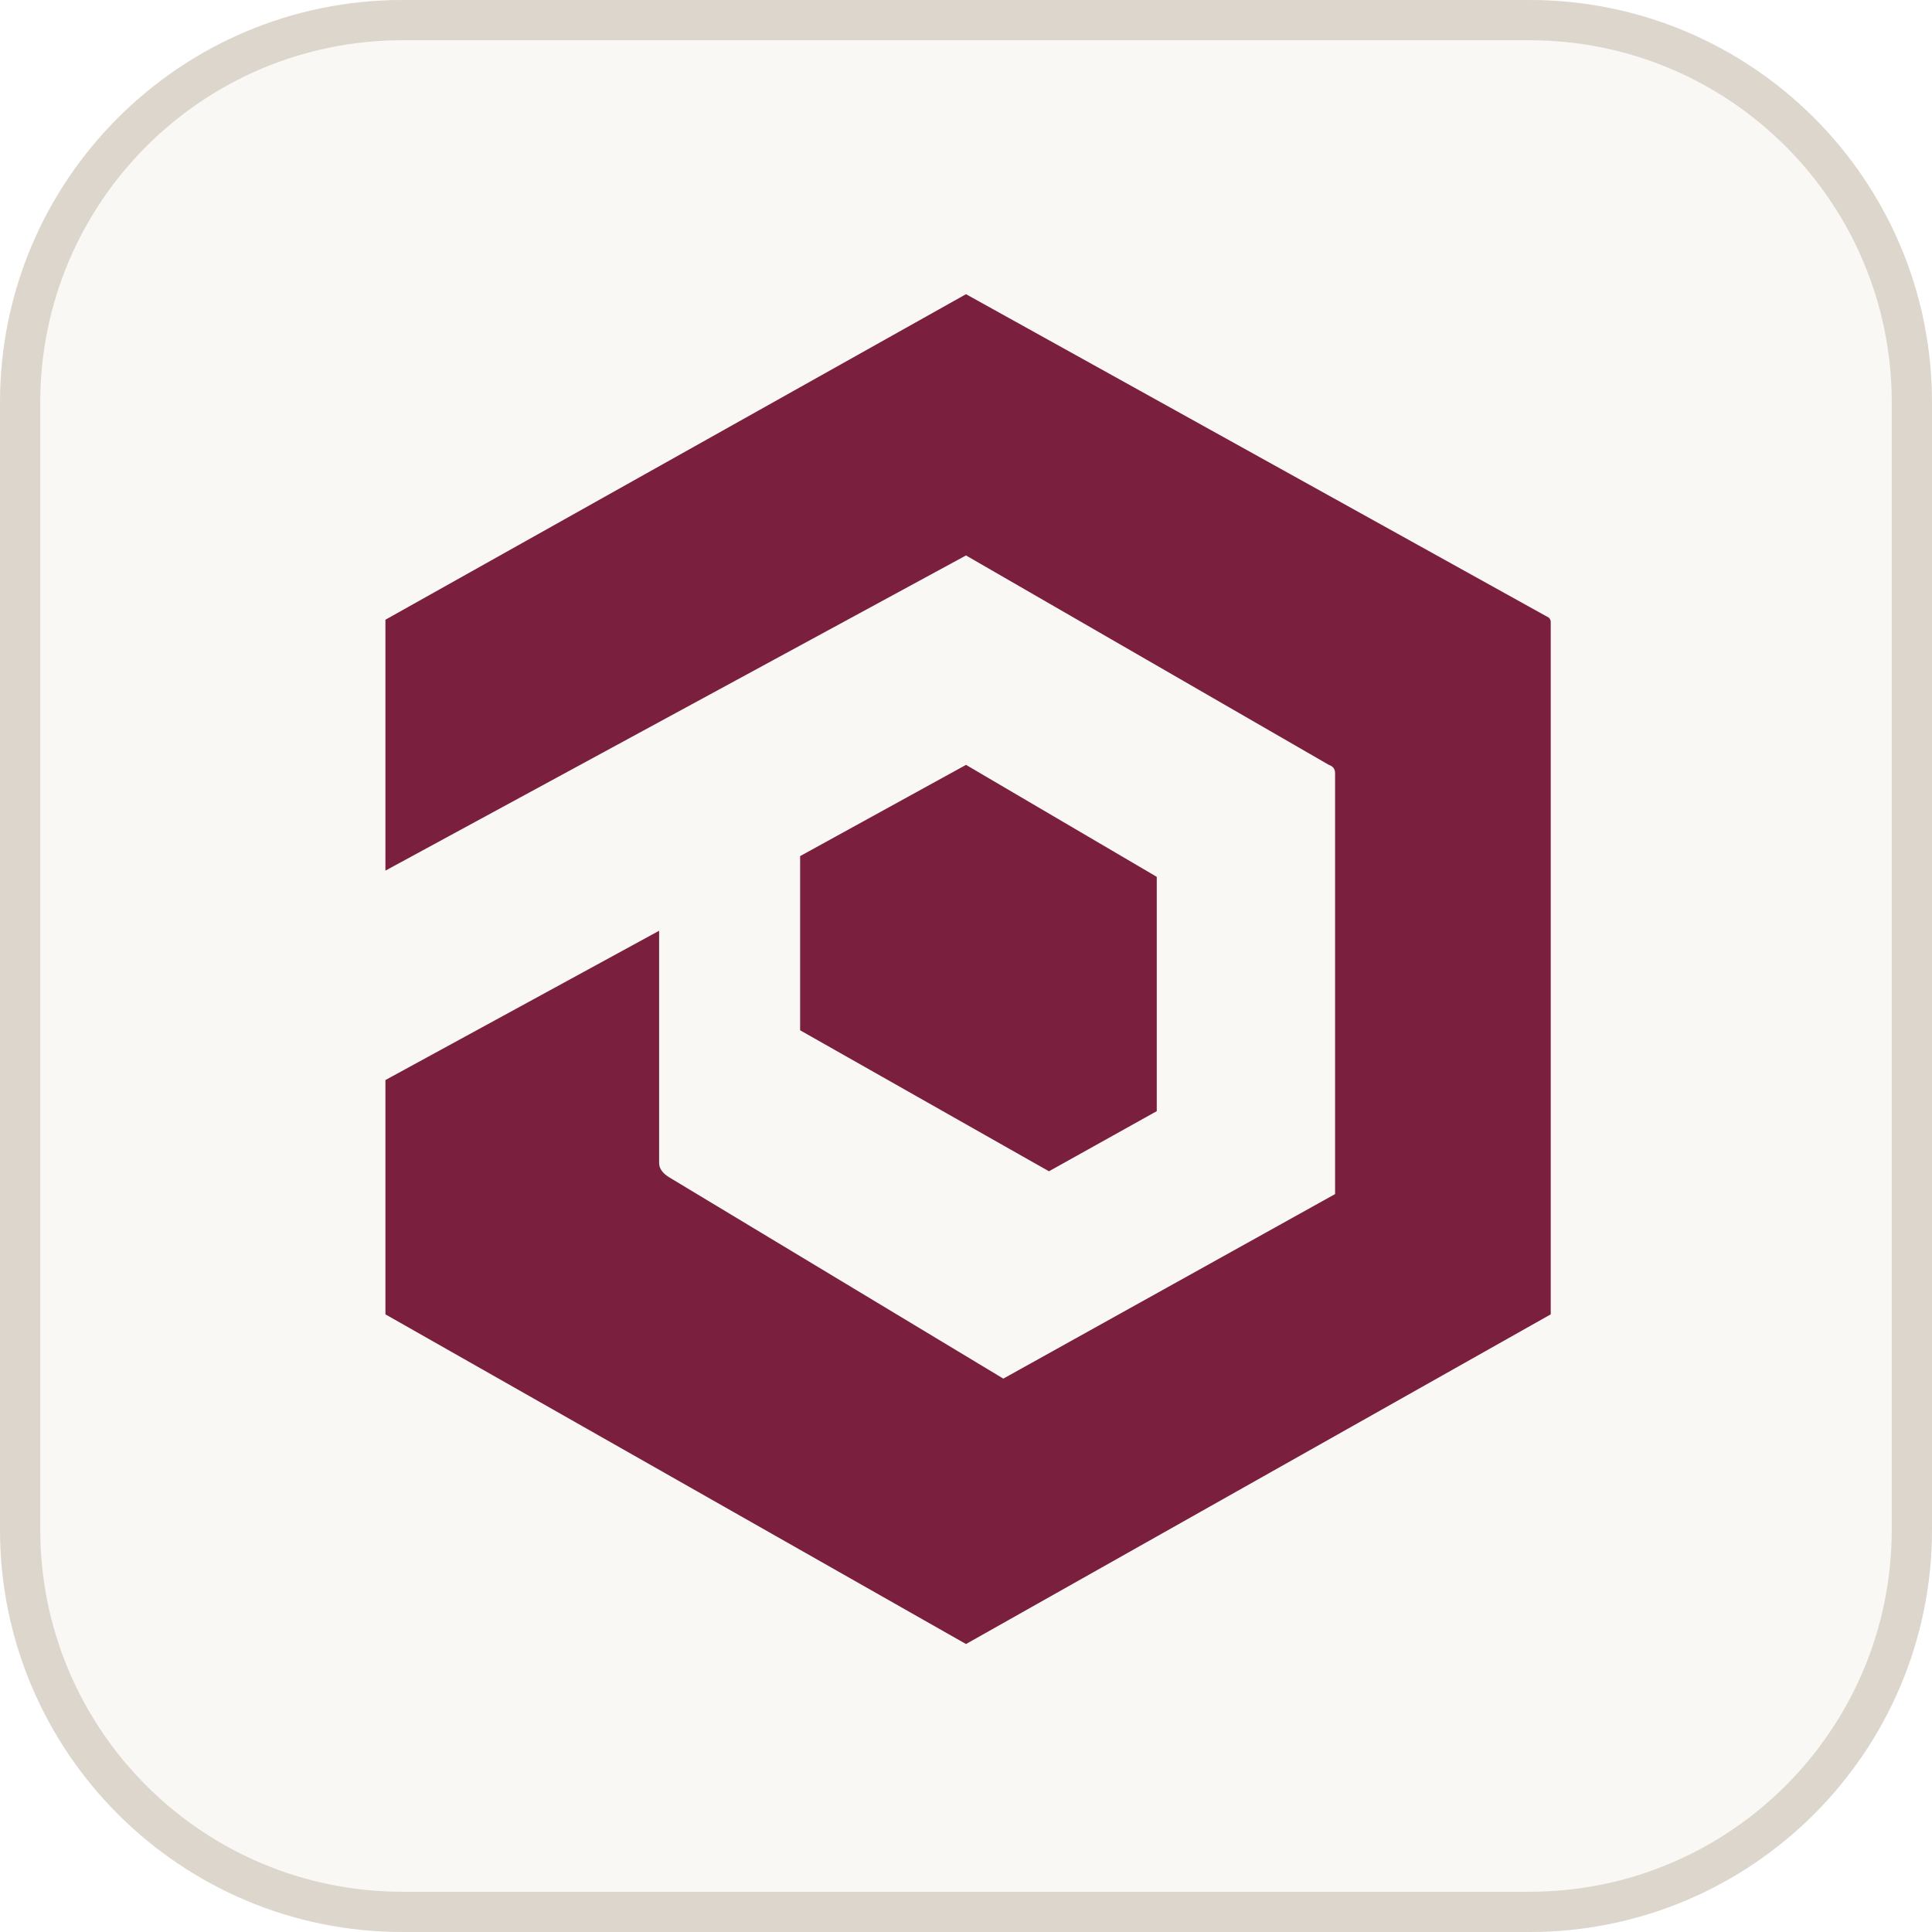
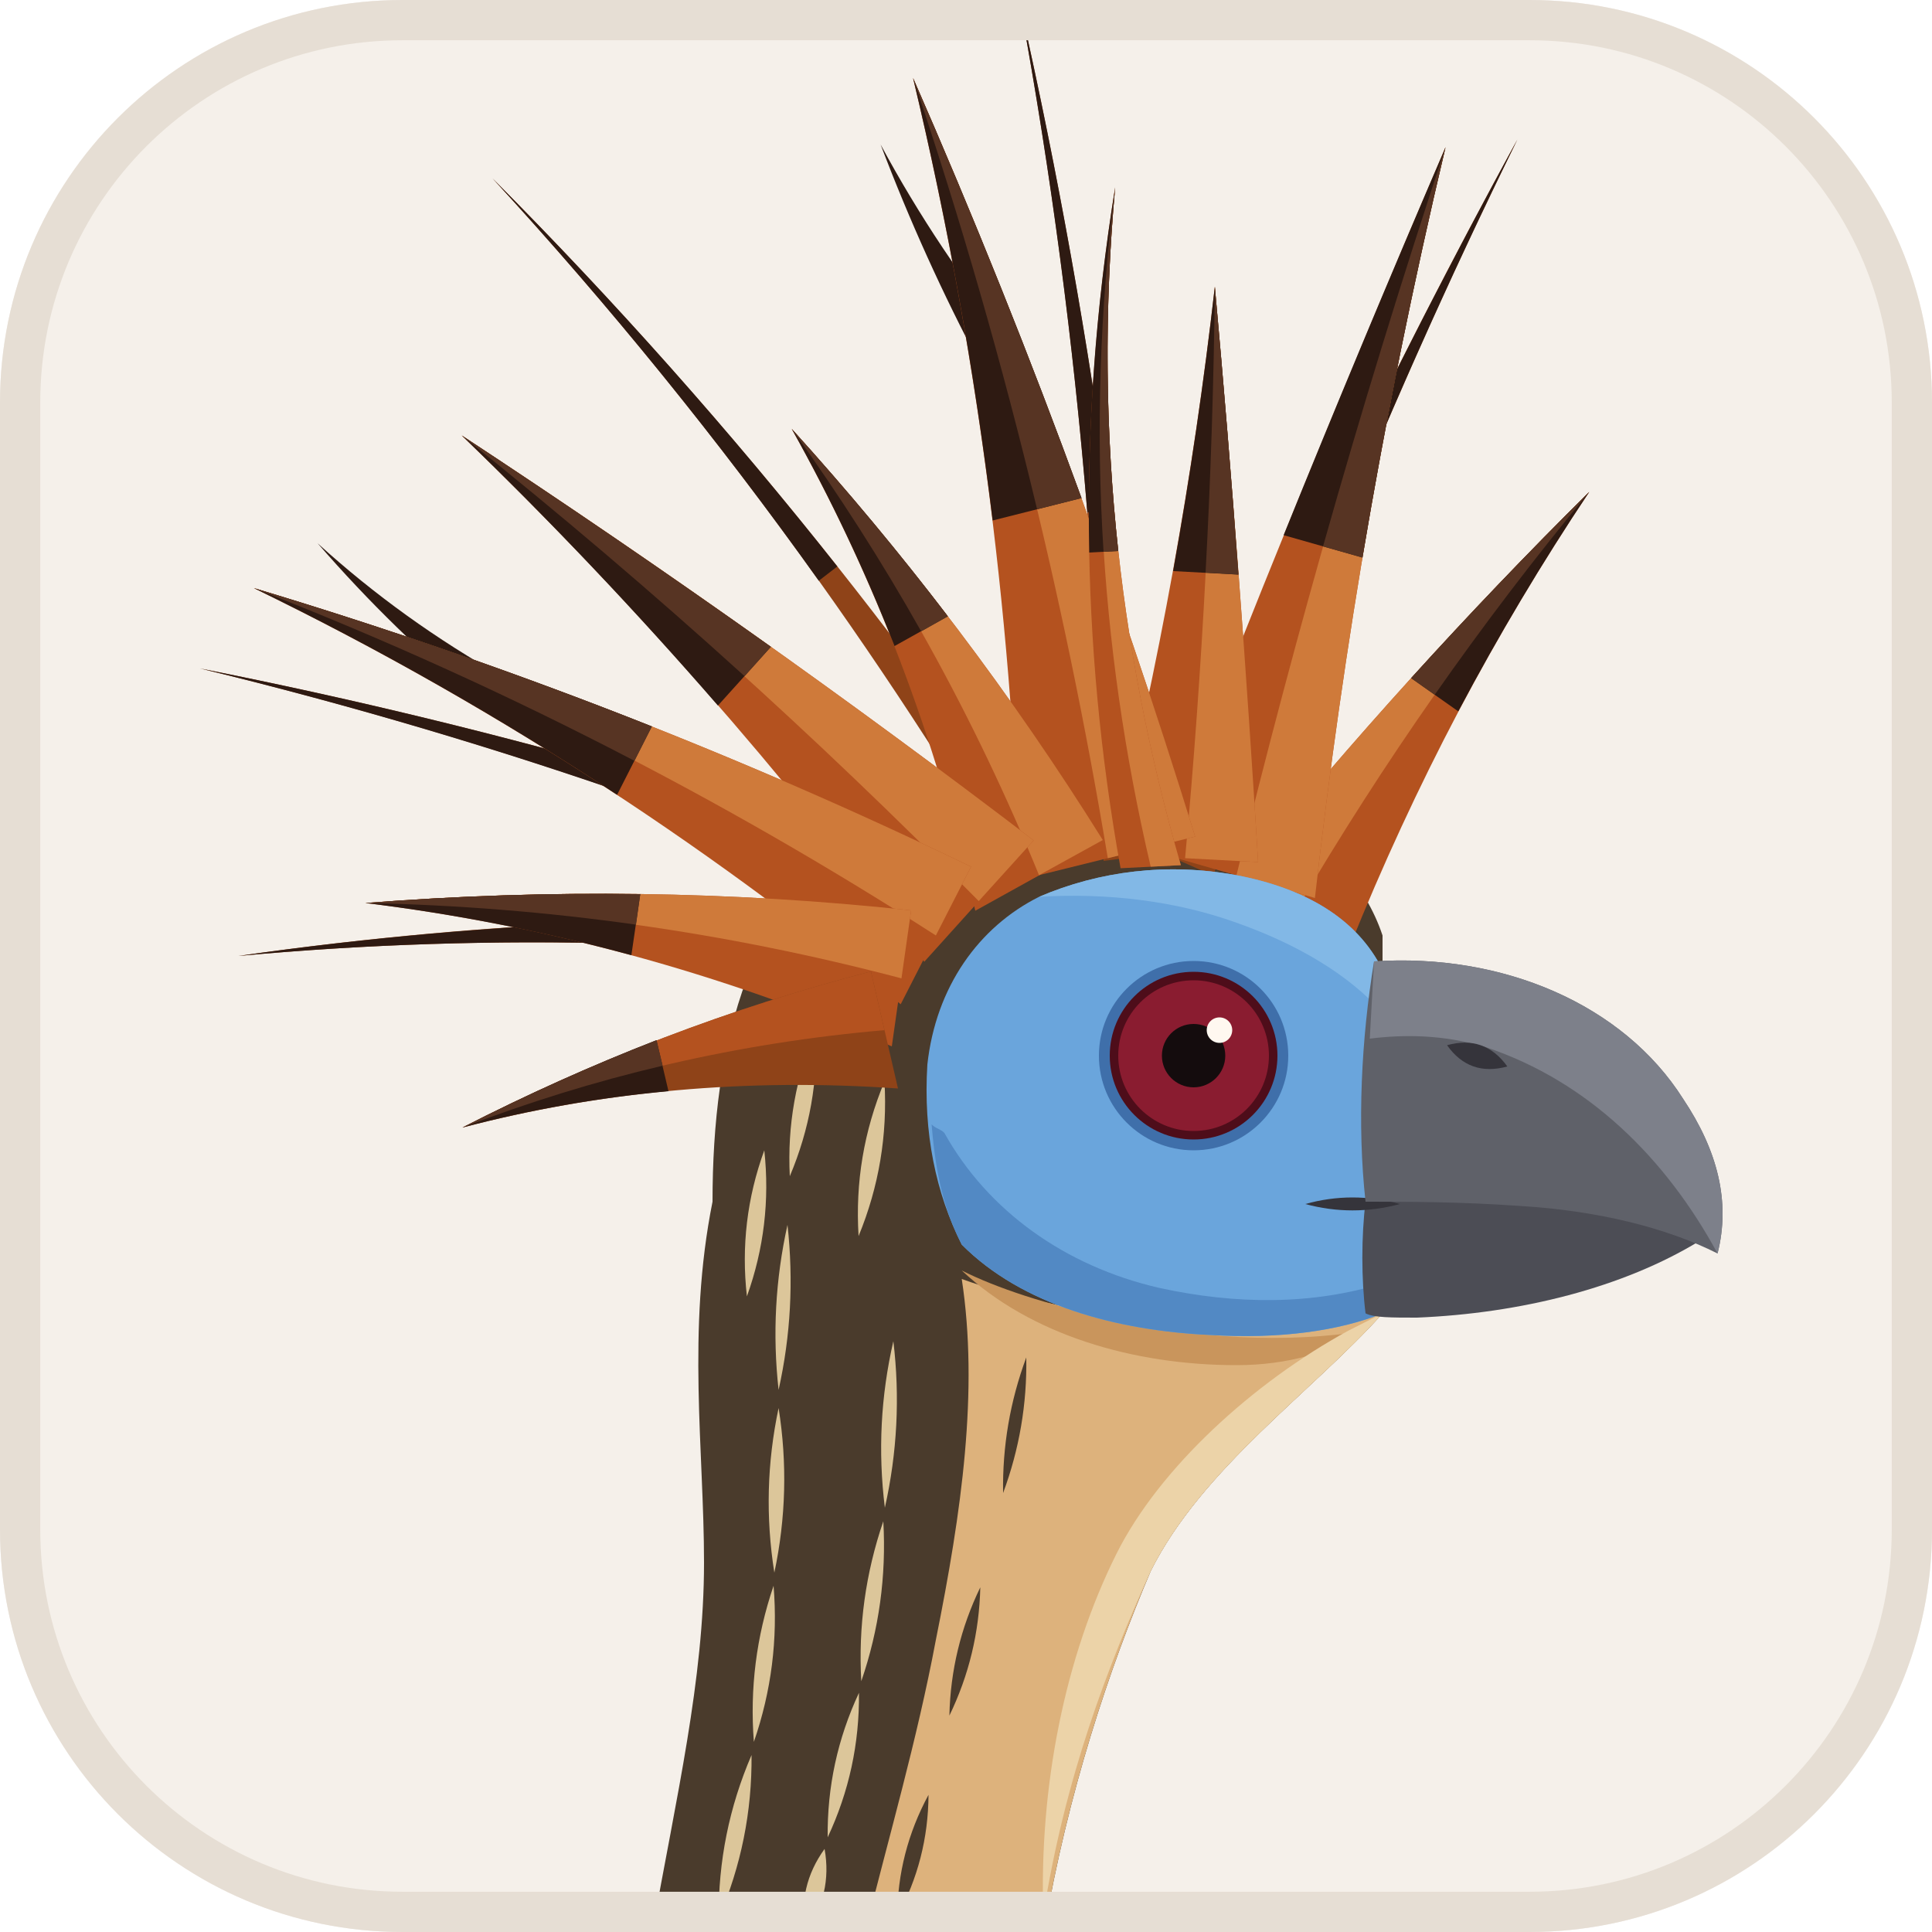
<svg xmlns="http://www.w3.org/2000/svg" viewBox="0 0 96 96">
-   <rect width="96" height="96" rx="20" fill="#faf8f5" />
-   <rect x="1" y="1" width="94" height="94" rx="19" fill="none" stroke="#ddd6cc" stroke-width="2" />
-   <svg x="14" y="14" width="68" height="68" viewBox="0.17 0.16 0.66 0.66" fill="#7a1f3d">
-     <path d="m0.5 0.166-0.28 0.157v0.121l0.28-0.152 0.175 0.101q0.003 0.001 0.003 0.004v0.203l-0.16 0.089-0.161-0.097q-0.005-0.003-0.005-0.007v-0.112l-0.132 0.072v0.113l0.28 0.159 0.282-0.159v-0.334q0-1e-3 -9e-4 -0.002z" />
-     <path d="m0.5 0.393 0.092 0.054v0.113l-0.052 0.029-0.12-0.068v-0.084z" />
-   </svg>
+   <defs>
+     <clipPath id="t">
+       <rect width="96" height="96" rx="20" />
+     </clipPath>
+   </defs>
+   <rect width="96" height="96" rx="20" fill="#f5f0ea" />
+   <g clip-path="url(#t)">
+     <svg width="96" height="96" viewBox="-2 12 500 500">
+       <g>
+         <path fill="#4a3b2c" d="M355.8 254.1C346.9 227.4 315.8 211.9 280.2 211.9C238 211.9 204.6 231.9 191.3 265.2C184.6 283 182.4 303 182.4 323C175.7 356.4 180.2 387.5 180.2 416.4C180.2 446.7 173 477.1 166.8 512L268.2 512C274.3 476 285.1 443.7 295.8 418.6C309.1 391.9 338 371.9 355.8 351.9Z" />
+         <path fill="#ddb27c" d="M355.8 351.9C338 371.9 309.1 391.9 295.8 418.6C285.1 443.7 274.3 476 268.2 512L221.9 512C228 487.4 235.3 462.5 240.2 436.4C246.9 403.1 251.3 371.9 246.9 343C271.3 351.9 315.8 358.6 355.8 351.9Z" />
+         <path fill="#c9955c" d="M246.9 340.8C264.7 357.5 291.4 365.3 318 365.3C331.4 365.3 342.5 361.9 351.4 356.4C331.4 359.7 306.9 358.6 284.7 353C269.1 349.7 255.8 345.3 246.9 340.8Z" />
+         <path fill="#ecd3a8" d="M355.8 351.9C338 371.9 309.1 391.9 295.8 418.6C284.7 443.1 273.6 472 268 507.6C266.9 474.2 273.6 440.9 286.9 414.2C298 391.9 322.5 369.7 346.9 356.4Z" />
+         <path fill="#4a3b2c" d="M263.6 363.3Q257.3 380.3 257.6 398.4Q263.9 381.4 263.6 363.3ZM251.7 422.8Q244.1 438.5 243.7 456Q251.3 440.3 251.7 422.8ZM238.3 476.5Q230.3 491.3 230.2 508Q238.2 493.3 238.3 476.5Z" />
+         <path fill="#dcc69a" d="M201.8 329Q197.1 350.2 199.5 371.7Q204.2 350.6 201.8 329ZM199.5 376.4Q195 397.6 198.4 419Q202.9 397.8 199.5 376.4ZM198.2 422.4Q191.5 442.1 193.1 462.8Q199.9 443.1 198.2 422.4ZM192.5 466.2Q183.8 486.4 184 508.4Q192.7 488.2 192.5 466.2ZM229.2 359.1Q224.3 380.4 227 402.2Q231.8 380.8 229.2 359.1ZM226.6 405.7Q219.7 425.9 220.9 447.1Q227.8 427 226.6 405.7ZM220.3 450.1Q212 467.9 212.2 487.5Q220.5 469.8 220.3 450.1ZM211.4 490.5Q204.4 500.2 206.4 512Q213.5 502.3 211.4 490.5ZM209.1 278.6Q201.4 296.7 202.4 316.4Q210.1 298.2 209.1 278.6ZM226.9 291.9Q218.9 311.1 220.2 331.9Q228.1 312.7 226.9 291.9ZM195.8 309.7Q189.1 328.1 191.3 347.5Q197.9 329.1 195.8 309.7Z" />
+       </g>
+       <g>
+         <path fill="#8f4318" d="M312 238.6Q345.2 140.6 390.7 48.1Q341.1 138.8 301.8 234.1ZM294.6 233.4Q286.6 122.5 262.1 13.7Q282.2 123.1 283.6 234.8ZM269.1 232.9Q205.7 138.9 125.5 58.2Q202.2 141.6 260.3 239.7ZM248.5 239.9Q151.4 205.1 49.8 185Q150.1 209.3 245.3 250.5ZM235.7 250.8Q147.6 246.8 59.7 259.4Q147.6 251.3 235.9 261.9Z" />
+         <path fill="#2e1a12" d="M341.1 159.6Q363.8 102.8 390.7 48.1Q361.4 101.8 335.6 157.1ZM285.4 143.8Q276.7 78.4 262.1 13.7Q274 78.7 279.4 144.6ZM214.7 158.6Q173.1 106 125.5 58.2Q171 107.7 209.9 162.3ZM166.6 213.4Q109 196.7 49.8 185Q108.2 199.2 164.9 219.1ZM159.6 250.5Q109.6 252.3 59.7 259.4Q109.7 254.8 159.7 256.2Z" />
+         <path fill="#b4521f" d="M347.3 257Q372.6 194.1 409.3 139.3Q361.7 186.5 319.9 237.9Z" />
+         <path fill="#cf7a3a" d="M319.9 237.9Q361.7 186.5 409.3 139.3Q367.1 190.3 333.6 247.4Z" />
+         <path fill="#2e1a12" d="M375.4 196.1Q391 166.7 409.3 139.3Q385.5 162.9 363.2 187.5Z" />
+         <path fill="#573423" d="M363.2 187.5Q385.5 162.9 409.3 139.3Q388.2 164.8 369.3 191.8Z" />
+         <path fill="#b4521f" d="M338.3 244.4Q349.4 145.5 372.1 50.1Q333.2 140.9 297.7 232.7Z" />
+         <path fill="#cf7a3a" d="M338.3 244.4Q349.4 145.5 372.1 50.1Q341.3 143.2 318 238.5Z" />
+         <path fill="#2e1a12" d="M350.6 156.3Q359.6 102.7 372.1 50.1Q350.6 100.1 330.2 150.5Z" />
+         <path fill="#573423" d="M350.6 156.3Q359.6 102.7 372.1 50.1Q355.1 101.4 340.4 153.4Z" />
+         <path fill="#b4521f" d="M323.6 235.1Q319.1 160.7 312.4 86.2Q304 159.9 285.8 233.1Z" />
+         <path fill="#cf7a3a" d="M323.6 235.1Q319.1 160.7 312.4 86.2Q311.5 160.3 304.7 234.1Z" />
+         <path fill="#2e1a12" d="M318.5 160.7Q315.8 123.5 312.4 86.2Q308.2 123.1 301.6 159.8Z" />
+         <path fill="#573423" d="M318.5 160.7Q315.8 123.5 312.4 86.2Q312 123.3 310 160.2Z" />
+         <path fill="#2e1a12" d="M260.7 101.5Q240.7 76.9 225.9 49.4Q237.1 78.9 251.7 106.4Z" />
+         <path fill="#b4521f" d="M307.3 228.5Q276.6 128.9 234.3 32.2Q258.5 133.4 262 239.7Z" />
+         <path fill="#cf7a3a" d="M307.3 228.5Q276.6 128.9 234.3 32.2Q267.6 131.1 284.7 234.1Z" />
+         <path fill="#2e1a12" d="M277.9 140.9Q257.9 86.1 234.3 32.2Q247.8 88.6 254.9 146.7Z" />
+         <path fill="#573423" d="M277.9 140.9Q257.9 86.1 234.3 32.2Q252.9 87.4 266.4 143.8Z" />
+         <path fill="#b4521f" d="M283.4 229.4Q248.4 173.3 202.9 123Q235.2 180.6 250.4 247.7Z" />
+         <path fill="#cf7a3a" d="M283.4 229.4Q248.4 173.3 202.9 123Q241.8 177 266.9 238.5Z" />
+         <path fill="#2e1a12" d="M243.3 171.5Q224.3 146.6 202.9 123Q218.1 150.1 229.5 179.2Z" />
+         <path fill="#573423" d="M243.3 171.5Q224.3 146.6 202.9 123Q221.2 148.4 236.4 175.4Z" />
+         <path fill="#b4521f" d="M265.5 229.5Q193.7 174.7 117.5 124.7Q182.4 187.2 237.2 260.9Z" />
+         <path fill="#cf7a3a" d="M265.5 229.5Q193.7 174.7 117.5 124.7Q188 181 251.3 245.2Z" />
+         <path fill="#2e1a12" d="M197.5 179.4Q158.1 151.4 117.5 124.7Q152.1 158.1 183.8 194.6Z" />
+         <path fill="#573423" d="M197.5 179.4Q158.1 151.4 117.5 124.7Q155.1 154.7 190.7 187Z" />
+         <path fill="#2e1a12" d="M128.6 187.4Q102.2 172.6 80.2 152.6Q99.9 175.3 122.9 194.2Z" />
+         <path fill="#b4521f" d="M249.3 236.3Q160.1 193.2 63.7 164.2Q152.8 207.5 231.1 271.9Z" />
+         <path fill="#cf7a3a" d="M249.3 236.3Q160.1 193.2 63.7 164.2Q156.5 200.3 240.2 254.1Z" />
+         <path fill="#2e1a12" d="M166.7 200Q116.3 180 63.7 164.2Q112.3 187.8 157.7 217.7Z" />
+         <path fill="#573423" d="M166.7 200Q116.3 180 63.7 164.2Q114.3 183.9 162.2 208.9Z" />
+         <path fill="#b4521f" d="M233.8 247.6Q164.1 240.1 92.6 245.7Q162.2 254.2 228.8 282.8Z" />
+         <path fill="#cf7a3a" d="M233.8 247.6Q164.1 240.1 92.6 245.7Q163.1 247.2 231.3 265.2Z" />
+         <path fill="#2e1a12" d="M163.7 243.4Q128.4 242.9 92.6 245.7Q127.4 250 161.4 259.2Z" />
+         <path fill="#573423" d="M163.7 243.4Q128.4 242.9 92.6 245.7Q127.9 246.4 162.6 251.3Z" />
+         <path fill="#8f4318" d="M223.4 263.4Q169.1 277.5 117.7 303.8Q171.9 289.6 230.4 293.7Z" />
+         <path fill="#b4521f" d="M223.4 263.4Q169.1 277.5 117.7 303.8Q170.5 283.5 226.9 278.6Z" />
+         <path fill="#2e1a12" d="M167.9 281.2Q142.5 291.1 117.7 303.8Q143.8 296.9 171 294.4Z" />
+         <path fill="#573423" d="M167.9 281.2Q142.5 291.1 117.7 303.8Q143.2 294 169.5 287.8Z" />
+         <path fill="#b4521f" d="M303.6 235.9Q278.5 149.1 286.6 60.5Q272.3 149.4 288 236.7Z" />
+         <path fill="#cf7a3a" d="M303.6 235.9Q278.5 149.1 286.6 60.5Q275.4 149.2 295.8 236.3Z" />
+         <path fill="#2e1a12" d="M287.4 154.6Q282.3 107.8 286.6 60.5Q278.9 108 279.9 155Z" />
+         <path fill="#573423" d="M287.4 154.6Q282.3 107.8 286.6 60.5Q280.6 107.9 283.6 154.8Z" />
+       </g>
+       <g>
+         <path fill="#6aa5dc" d="M355.8 263C349.2 249.7 335.8 241.9 318 238.5C300.2 235.2 282.5 237.4 266.9 244.1C251.3 251.9 240.2 267.4 238 287.5C236.9 305.2 240.2 320.8 246.9 334.1C262.4 349.7 286.9 356.4 311.4 357.5C329.1 358.6 344.7 356.4 355.8 351.9Z" />
+         <path fill="#5289c4" d="M239.1 303C240.2 316.4 242.4 325.3 246.9 334.1C262.4 349.7 286.9 356.4 311.4 357.5C329.1 358.6 344.7 356.4 355.8 351.9L355.8 344.1C338 349.7 318 349.7 298 345.3C273.6 339.7 253.6 325.3 242.4 305.2C241.3 304.1 240.2 304.1 239.1 303Z" />
+         <path fill="#82b8e6" d="M355.8 263C349.2 249.7 335.8 241.9 318 238.5C300.2 235.2 282.5 237.4 266.9 244.1C284.7 243 302.5 245.2 318 250.8C333.6 256.3 346.9 264.1 355.8 274.1Z" />
+       </g>
+       <g>
+         <circle fill="#3f6faa" cx="306.9" cy="285.2" r="24.5" />
+         <circle fill="#4e0d1a" cx="306.9" cy="285.2" r="21.7" />
+         <circle fill="#8a1c30" cx="306.9" cy="285.2" r="19.5" />
+         <circle fill="#140c0d" cx="306.9" cy="285.2" r="8.2" />
+         <circle fill="#fff8f0" cx="313.6" cy="278.6" r="3.3" />
+       </g>
+       <g>
+         <path fill="#4c4d55" d="M351.4 319.7C371.4 318.6 409.2 320.8 438.1 333C418.1 345.3 391.4 351.9 364.7 353C358 353 353.6 353 351.4 351.9C350.3 343 350.3 331.9 351.4 323Z" />
+         <path fill="#35343b" d="M335.8 323.6Q348 326.9 360.3 323.6Q348 320.2 335.8 323.6Z" />
+         <path fill="#5f6169" d="M353.6 260.8C386.9 258.6 418.1 271.9 433.6 296.4C442.5 309.7 445.9 323 442.5 336.4C429.2 329.7 411.4 325.3 391.4 324.1C375.8 323 362.5 323 351.4 323C349.2 303 350.3 280.8 353.6 260.8Z" />
+         <path fill="#7d808a" d="M353.6 260.8C386.9 258.6 418.1 271.9 433.6 296.4C442.5 309.7 445.9 323 442.5 336.4C429.2 311.9 409.2 291.9 382.5 283C371.4 279.7 361.4 279.7 352.5 280.8Z" />
+         <path fill="#35343b" d="M372.5 282.5Q378.3 290.7 388.1 288Q382.2 279.8 372.5 282.5Z" />
+       </g>
+     </svg>
+   </g>
+   <rect x="1" y="1" width="94" height="94" rx="19" fill="none" stroke="#e6ded4" stroke-width="2" />
</svg>
